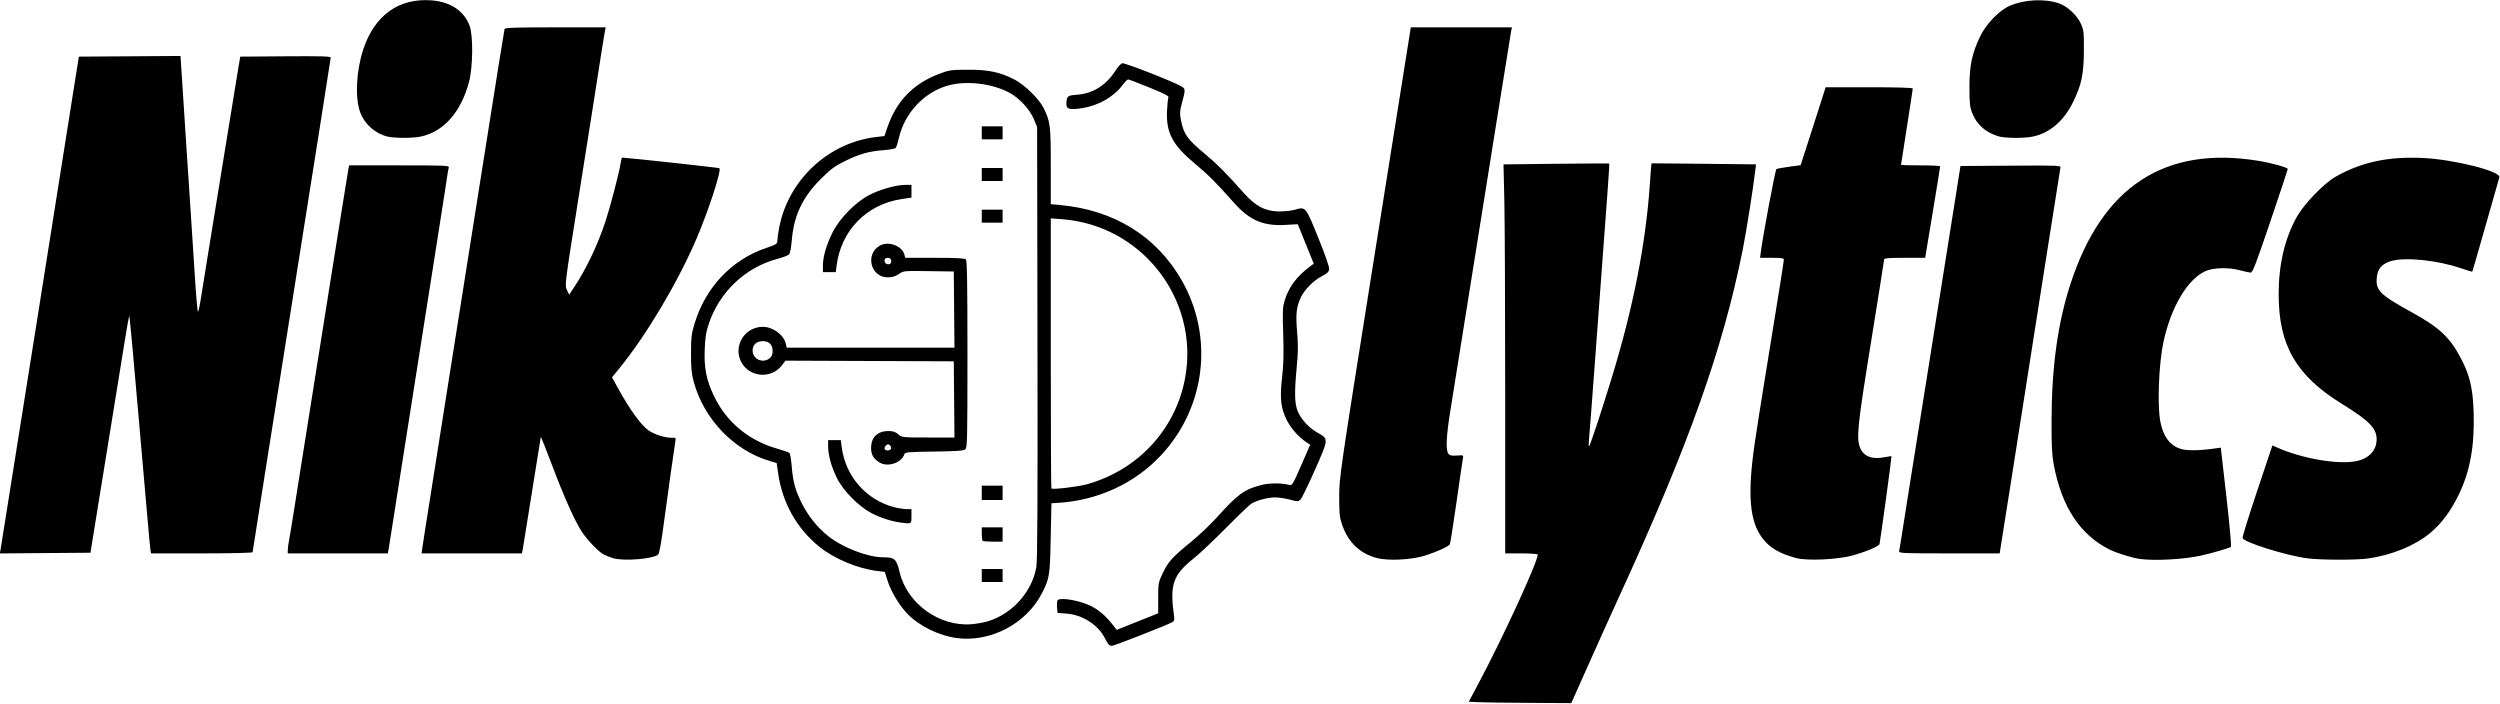
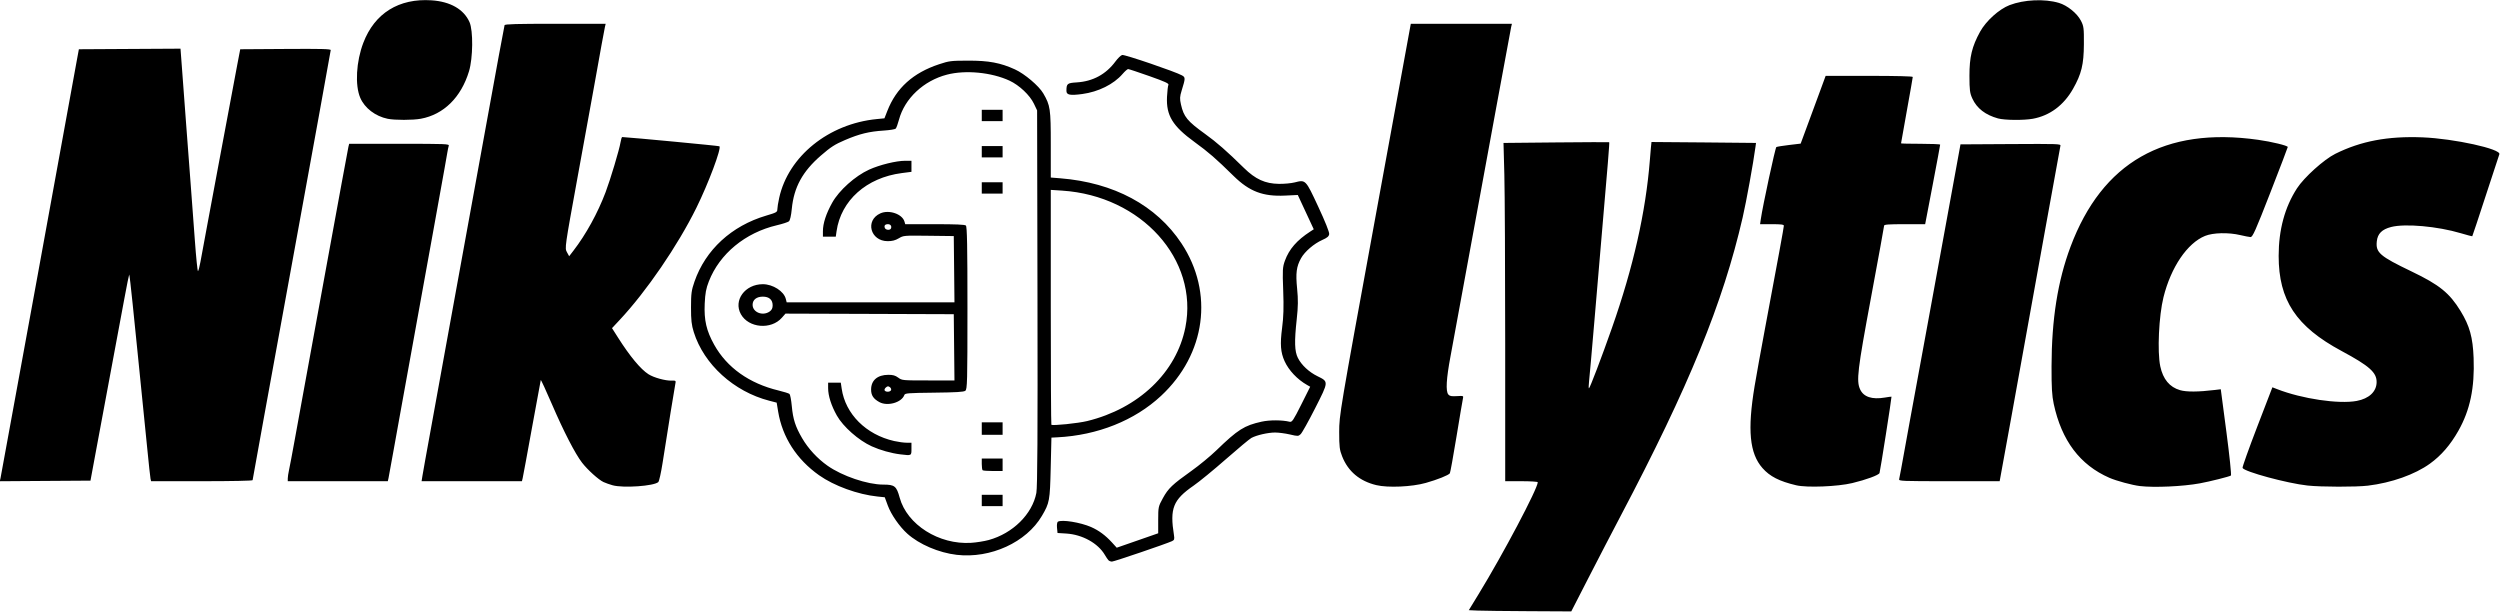
- <svg xmlns="http://www.w3.org/2000/svg" viewBox="0 0 1920 540">
-   <path fill="#000000" fill-rule="nonzero" d="M 1134.77 539.26 L 1128.03 538.91 L 1135.59 524.70 C 1154.30 489.56 1181.00 431.47 1181.00 425.91 C 1181.00 425.41 1175.38 425.00 1168.50 425.00 L 1156.00 425.00 L 1155.99 303.75 C 1155.99 237.06 1155.69 169.84 1155.34 154.37 L 1154.69 126.25 L 1195.09 125.79 C 1217.32 125.54 1235.67 125.46 1235.87 125.62 C 1236.19 125.87 1234.89 144.38 1229.46 216.50 C 1228.67 226.95 1226.46 256.88 1224.53 283.00 C 1222.61 309.12 1220.75 333.31 1220.40 336.75 C 1220.05 340.19 1220.01 343.00 1220.30 343.00 C 1220.98 343.00 1230.06 315.56 1238.02 289.50 C 1254.37 235.94 1263.93 187.27 1267.08 141.50 C 1267.69 132.70 1268.26 125.46 1268.34 125.42 C 1268.43 125.37 1286.53 125.54 1308.56 125.79 L 1348.62 126.24 L 1348.25 129.37 C 1346.50 144.30 1341.23 177.76 1338.37 192.00 C 1323.19 267.78 1297.05 341.33 1244.73 455.50 C 1238.43 469.25 1227.31 493.89 1220.01 510.25 L 1206.74 540.00 L 1174.12 539.80 C 1156.18 539.70 1138.47 539.45 1134.77 539.26 Z M 851.25 494.75 C 850.70 494.06 849.47 491.97 848.52 490.09 C 843.27 479.76 831.25 472.11 818.89 471.22 L 812.18 470.74 L 811.79 466.12 C 811.57 463.55 811.86 461.17 812.45 460.77 C 815.43 458.69 829.80 461.35 837.98 465.49 C 843.91 468.49 849.06 472.87 854.00 479.12 L 857.65 483.74 L 873.58 477.37 L 889.50 470.99 L 889.50 459.25 C 889.50 447.82 889.60 447.30 893.11 439.94 C 897.24 431.29 900.30 427.94 915.16 415.77 C 921.03 410.97 929.57 402.87 934.16 397.77 C 950.71 379.36 955.59 375.81 969.00 372.40 C 975.17 370.84 984.77 370.89 990.50 372.51 C 992.26 373.01 993.32 371.20 999.36 357.32 L 1006.23 341.56 L 1003.87 340.03 C 996.36 335.15 989.78 327.15 986.57 319.00 C 983.49 311.19 983.02 304.01 984.65 289.72 C 985.77 279.86 985.98 271.42 985.50 256.50 C 984.90 238.29 985.02 235.94 986.82 230.25 C 990.03 220.07 995.99 212.18 1006.28 204.50 L 1008.96 202.50 L 1002.83 187.35 L 996.70 172.21 L 986.99 172.74 C 969.96 173.68 959.58 169.14 947.45 155.46 C 933.64 139.88 928.31 134.56 917.41 125.44 C 900.53 111.33 895.56 101.94 896.26 85.50 C 896.47 80.55 896.96 75.81 897.34 74.97 C 897.90 73.76 894.92 72.18 882.73 67.22 C 874.31 63.80 866.96 61.00 866.40 61.00 C 865.83 61.00 863.90 62.96 862.11 65.35 C 855.32 74.41 843.59 81.12 831.17 83.04 C 821.76 84.50 819.00 83.86 819.01 80.23 C 819.05 73.84 819.63 73.30 826.98 72.77 C 839.30 71.89 849.38 65.62 856.64 54.32 C 858.47 51.47 860.80 48.88 861.82 48.56 C 863.64 47.98 902.86 63.37 907.79 66.60 C 910.47 68.35 910.46 69.05 907.53 79.91 C 906.05 85.39 905.98 87.20 907.00 92.38 C 909.11 103.15 911.87 107.00 925.50 118.28 C 934.43 125.66 942.26 133.54 955.26 148.24 C 964.19 158.33 971.66 162.25 982.27 162.39 C 986.25 162.45 991.62 161.88 994.21 161.13 C 1002.81 158.63 1002.64 158.43 1012.39 182.50 C 1017.74 195.68 1021.01 205.08 1020.81 206.72 C 1020.57 208.79 1019.38 209.97 1015.50 211.94 C 1009.15 215.17 1002.05 222.19 999.21 228.05 C 995.64 235.45 994.99 241.19 996.19 254.97 C 997.03 264.72 996.97 270.62 995.88 281.97 C 994.00 301.78 994.23 310.35 996.80 316.17 C 999.57 322.45 1005.30 328.59 1011.81 332.26 C 1020.50 337.17 1020.52 336.78 1009.99 360.63 C 1004.92 372.11 999.93 382.38 998.90 383.46 C 997.07 385.37 996.85 385.38 990.60 383.71 C 987.06 382.77 981.96 382.00 979.27 382.00 C 973.84 382.00 965.06 384.31 961.08 386.78 C 959.66 387.66 950.85 396.10 941.50 405.54 C 932.15 414.98 921.01 425.48 916.74 428.87 C 900.90 441.47 898.31 448.97 901.61 472.66 C 902.11 476.21 901.88 476.99 900.09 477.95 C 895.63 480.34 855.61 496.00 853.97 496.00 C 853.02 496.00 851.80 495.44 851.25 494.75 Z M 734.78 490.03 C 721.03 488.20 705.91 480.76 696.81 471.33 C 690.83 465.14 684.38 454.45 681.85 446.55 L 679.50 439.19 L 674.00 438.54 C 658.75 436.73 640.59 429.13 629.03 419.72 C 611.79 405.69 600.88 386.17 597.62 363.56 L 596.48 355.61 L 590.82 353.93 C 563.61 345.86 540.60 321.83 532.83 293.38 C 531.10 287.04 530.68 282.76 530.69 271.50 C 530.71 259.25 531.04 256.40 533.36 248.70 C 541.84 220.62 561.83 199.47 588.44 190.43 C 596.33 187.75 597.00 187.32 597.00 184.85 C 597.00 183.38 597.64 178.84 598.42 174.77 C 605.44 138.06 636.37 109.33 673.35 105.17 L 679.25 104.50 L 681.46 98.00 C 688.34 77.71 701.28 64.31 721.30 56.71 C 729.02 53.79 730.32 53.60 743.50 53.56 C 759.30 53.50 768.34 55.44 779.46 61.28 C 786.95 65.21 797.88 75.86 801.25 82.51 C 806.63 93.13 807.00 96.06 807.00 127.58 L 807.00 156.80 L 814.25 157.46 C 855.45 161.25 888.10 181.41 907.40 215.00 C 932.41 258.51 926.06 312.82 891.67 349.65 C 871.36 371.40 842.94 384.45 812.00 386.24 L 807.50 386.50 L 806.94 413.50 C 806.34 442.26 806.04 444.16 800.22 455.57 C 788.28 478.97 760.74 493.48 734.78 490.03 Z M 759.29 476.96 C 777.81 471.13 792.80 454.11 795.93 435.35 C 796.75 430.37 796.99 383.35 796.78 263.00 L 796.50 97.50 L 794.05 91.59 C 790.92 84.04 782.81 75.25 775.28 71.23 C 761.48 63.88 741.56 61.66 727.31 65.91 C 709.33 71.26 694.76 87.00 690.41 105.74 C 689.55 109.45 688.43 112.98 687.92 113.59 C 687.42 114.20 683.29 114.98 678.75 115.31 C 667.46 116.15 660.17 118.19 649.04 123.65 C 641.09 127.55 638.11 129.76 630.43 137.40 C 616.37 151.41 609.72 165.38 608.12 184.32 C 607.60 190.45 606.76 194.65 605.89 195.48 C 605.13 196.21 600.99 197.76 596.69 198.92 C 572.34 205.50 552.67 224.15 544.40 248.50 C 542.25 254.82 541.58 258.96 541.22 268.16 C 540.64 282.83 542.50 292.08 548.51 304.50 C 558.27 324.64 575.46 338.69 597.92 344.89 C 602.00 346.02 605.79 347.39 606.33 347.93 C 606.87 348.47 607.67 353.32 608.10 358.71 C 609.04 370.28 610.87 376.81 616.03 386.99 C 620.73 396.27 627.69 404.94 635.52 411.30 C 646.81 420.45 666.17 428.00 678.38 428.00 C 687.09 428.00 688.52 429.31 690.94 439.50 C 696.60 463.38 721.08 481.21 745.79 479.43 C 749.80 479.14 755.88 478.03 759.29 476.96 Z M 754.00 442.00 L 754.00 437.00 L 762.00 437.00 L 770.00 437.00 L 770.00 442.00 L 770.00 447.00 L 762.00 447.00 L 754.00 447.00 L 754.00 442.00 Z M 470.50 428.60 C 468.30 427.91 465.15 426.62 463.50 425.75 C 459.71 423.74 451.27 414.98 447.02 408.65 C 441.73 400.76 432.88 381.02 423.94 357.15 C 419.33 344.86 415.45 335.19 415.32 335.65 C 415.18 336.12 412.13 355.18 408.53 378.00 C 404.94 400.82 401.74 420.74 401.42 422.25 L 400.84 425.00 L 362.31 425.00 L 323.77 425.00 L 324.43 420.25 C 324.80 417.64 325.75 411.45 326.54 406.50 C 327.34 401.55 334.51 356.10 342.49 305.50 C 350.46 254.90 357.45 210.80 358.00 207.50 C 358.56 204.20 365.33 161.45 373.04 112.50 C 380.76 63.55 387.27 22.94 387.50 22.25 C 387.84 21.28 396.56 21.00 426.55 21.00 L 465.16 21.00 L 464.59 23.75 C 464.28 25.26 463.08 32.58 461.93 40.00 C 460.78 47.42 459.20 57.55 458.43 62.50 C 457.65 67.45 456.17 76.90 455.13 83.50 C 454.10 90.10 448.84 123.30 443.46 157.28 C 433.77 218.37 433.68 219.10 435.39 222.68 L 437.11 226.31 L 440.40 221.40 C 450.04 207.02 459.04 188.19 465.10 169.73 C 468.82 158.40 475.64 132.20 476.56 125.75 C 476.92 123.14 477.51 121.02 477.86 121.04 C 485.21 121.47 552.11 128.77 552.52 129.19 C 554.21 130.88 544.10 161.92 534.84 183.50 C 520.47 216.98 496.43 257.38 475.85 282.65 L 470.03 289.81 L 474.64 298.15 C 483.76 314.68 491.99 326.07 498.00 330.50 C 502.07 333.51 511.03 336.35 515.86 336.17 C 519.11 336.06 519.19 336.15 518.62 339.28 C 518.04 342.43 513.01 378.27 508.84 409.00 C 507.69 417.52 506.21 425.07 505.57 425.76 C 502.31 429.29 478.71 431.20 470.50 428.60 Z M 1057.00 428.46 C 1044.21 424.93 1035.38 416.39 1030.80 403.15 C 1028.80 397.36 1028.50 394.55 1028.50 381.50 C 1028.50 366.72 1028.90 363.99 1056.00 193.75 L 1083.50 21.00 L 1122.33 21.00 L 1161.16 21.00 L 1160.58 23.75 C 1160.27 25.26 1155.28 56.20 1149.51 92.50 C 1133.17 195.15 1117.26 294.69 1113.98 314.74 C 1110.75 334.50 1110.21 345.53 1112.32 348.42 C 1113.36 349.85 1114.71 350.14 1118.84 349.86 C 1123.94 349.51 1124.04 349.55 1123.53 352.00 C 1123.25 353.38 1121.02 368.56 1118.57 385.76 C 1116.12 402.95 1113.83 417.47 1113.48 418.02 C 1112.44 419.72 1103.97 423.61 1095.00 426.52 C 1084.32 429.99 1065.92 430.93 1057.00 428.46 Z M 1379.50 428.60 C 1366.54 425.09 1359.22 420.79 1353.55 413.37 C 1343.65 400.39 1341.94 379.82 1347.54 341.00 C 1348.85 331.93 1352.42 309.20 1355.47 290.50 C 1365.48 229.12 1370.00 200.78 1370.00 199.38 C 1370.00 198.31 1367.96 198.00 1360.87 198.00 L 1351.74 198.00 L 1352.27 193.75 C 1353.76 181.87 1363.40 130.42 1364.24 129.88 C 1364.77 129.54 1369.19 128.71 1374.06 128.05 L 1382.91 126.84 L 1389.39 106.67 C 1392.96 95.58 1397.28 82.11 1398.99 76.75 L 1402.09 67.00 L 1435.55 67.00 C 1456.10 67.00 1469.00 67.37 1469.00 67.95 C 1469.00 68.48 1466.97 81.80 1464.50 97.55 C 1462.03 113.31 1460.00 126.38 1460.00 126.60 C 1460.00 126.82 1466.75 127.00 1475.00 127.00 C 1483.25 127.00 1490.02 127.34 1490.04 127.75 C 1490.06 128.16 1487.48 144.14 1484.30 163.25 L 1478.53 198.00 L 1462.76 198.00 C 1450.49 198.00 1447.00 198.29 1447.00 199.30 C 1447.00 200.02 1442.50 228.41 1437.00 262.40 C 1426.53 327.12 1425.57 336.39 1428.58 343.92 C 1431.25 350.57 1437.70 353.04 1447.50 351.13 C 1450.25 350.60 1452.58 350.24 1452.67 350.34 C 1452.94 350.61 1443.98 416.33 1443.47 417.80 C 1442.84 419.63 1433.25 423.69 1422.57 426.65 C 1411.32 429.77 1387.74 430.84 1379.50 428.60 Z M 1643.50 429.29 C 1637.56 428.49 1625.39 424.71 1619.99 421.99 C 1597.39 410.61 1583.34 389.15 1577.26 356.72 C 1575.91 349.54 1575.54 342.20 1575.58 323.50 C 1575.66 281.97 1580.34 248.08 1590.14 218.00 C 1614.46 143.30 1662.41 111.84 1734.21 123.47 C 1744.68 125.16 1757.00 128.61 1757.00 129.84 C 1757.00 130.26 1750.99 148.35 1743.64 170.05 C 1732.20 203.83 1730.01 209.48 1728.39 209.38 C 1727.35 209.31 1723.82 208.52 1720.54 207.63 C 1711.50 205.16 1699.66 205.48 1693.50 208.35 C 1679.83 214.74 1667.32 235.95 1661.56 262.50 C 1657.99 278.94 1656.71 310.66 1659.09 323.53 C 1661.20 334.92 1666.26 341.93 1674.31 344.60 C 1679.27 346.25 1688.28 346.19 1701.03 344.42 L 1705.56 343.79 L 1709.88 381.49 C 1712.26 402.23 1713.82 419.55 1713.35 419.99 C 1712.40 420.87 1697.20 425.27 1689.50 426.89 C 1676.49 429.64 1654.53 430.79 1643.50 429.29 Z M 1772.16 428.82 C 1756.49 426.86 1723.57 416.59 1722.28 413.27 C 1722.01 412.59 1727.06 396.29 1733.50 377.05 L 1745.20 342.06 L 1748.85 343.69 C 1767.89 352.24 1796.17 357.06 1809.95 354.10 C 1819.42 352.07 1825.12 345.93 1825.25 337.62 C 1825.38 329.00 1819.78 323.25 1798.34 310.00 C 1763.39 288.40 1750.00 265.13 1750.01 226.00 C 1750.01 202.94 1754.73 182.96 1764.08 166.34 C 1769.55 156.64 1784.79 140.85 1793.50 135.86 C 1813.23 124.57 1833.84 120.10 1860.50 121.31 C 1884.75 122.42 1921.12 131.63 1919.50 136.25 C 1919.26 136.94 1914.54 153.44 1909.03 172.92 C 1903.51 192.40 1898.87 208.46 1898.71 208.62 C 1898.55 208.78 1894.62 207.60 1889.96 206.00 C 1872.08 199.86 1847.13 197.29 1836.39 200.48 C 1829.33 202.57 1826.01 206.38 1825.38 213.12 C 1824.45 223.09 1827.59 226.22 1852.11 239.76 C 1873.48 251.56 1881.23 258.76 1889.74 274.74 C 1896.70 287.82 1899.14 297.92 1899.74 316.20 C 1900.61 342.52 1897.02 362.22 1888.02 380.50 C 1881.88 392.96 1874.84 402.32 1866.21 409.48 C 1854.63 419.10 1836.73 426.40 1818.57 428.93 C 1809.47 430.19 1782.61 430.13 1772.16 428.82 Z M 0.40 422.26 C 0.71 420.74 13.58 339.85 29.01 242.50 C 44.43 145.15 57.84 60.55 58.81 54.50 L 60.57 43.50 L 99.60 43.24 L 138.63 42.98 L 139.85 61.74 C 140.52 72.06 141.96 94.22 143.04 111.00 C 144.13 127.78 145.67 151.18 146.46 163.00 C 147.26 174.82 148.69 196.96 149.65 212.19 C 150.60 227.42 151.68 239.70 152.05 239.47 C 152.42 239.24 153.27 235.56 153.94 231.28 C 154.61 227.00 157.13 211.35 159.54 196.50 C 161.95 181.65 165.75 158.25 167.99 144.50 C 178.13 82.02 180.30 68.67 182.33 56.50 L 184.50 43.50 L 219.25 43.24 C 246.71 43.03 254.00 43.24 254.00 44.24 C 253.99 44.93 240.49 130.47 224.00 234.33 C 207.50 338.19 194.00 423.57 194.00 424.08 C 194.00 424.62 178.09 425.00 155.02 425.00 L 116.04 425.00 L 115.60 422.75 C 115.35 421.51 114.20 409.25 113.03 395.50 C 110.87 370.02 108.05 337.82 105.55 310.00 C 104.78 301.48 103.12 282.71 101.86 268.30 C 100.60 253.89 99.41 242.26 99.22 242.44 C 99.04 242.63 97.37 252.17 95.52 263.64 C 93.68 275.11 90.55 294.40 88.58 306.50 C 84.40 332.10 79.57 361.94 73.67 398.50 L 69.48 424.50 L 34.66 424.76 L -0.16 425.03 L 0.40 422.26 Z M 221.00 422.55 C 221.00 421.20 221.42 417.94 221.94 415.30 C 222.46 412.66 224.51 400.15 226.50 387.50 C 228.49 374.85 230.99 359.10 232.04 352.50 C 233.10 345.90 241.40 293.70 250.48 236.50 C 259.56 179.30 267.25 131.26 267.58 129.75 L 268.16 127.00 L 306.65 127.00 C 342.82 127.00 345.11 127.11 344.64 128.75 C 344.37 129.71 343.86 132.53 343.51 135.00 C 343.16 137.47 342.23 143.55 341.45 148.50 C 340.67 153.45 336.65 179.10 332.52 205.50 C 328.38 231.90 324.55 256.20 324.00 259.50 C 323.45 262.80 319.63 287.10 315.50 313.50 C 311.38 339.90 307.55 364.20 307.00 367.50 C 306.45 370.80 304.41 383.85 302.46 396.50 C 300.52 409.15 298.68 420.74 298.38 422.25 L 297.84 425.00 L 259.42 425.00 L 221.00 425.00 L 221.00 422.55 Z M 1458.54 423.25 C 1459.01 420.88 1460.59 411.10 1463.02 395.50 C 1464.13 388.35 1465.71 378.34 1466.52 373.25 C 1469.78 352.87 1471.10 344.61 1474.39 324.00 C 1476.27 312.18 1479.47 292.15 1481.49 279.50 C 1483.52 266.85 1489.78 227.48 1495.41 192.00 L 1505.65 127.50 L 1544.24 127.24 C 1580.64 126.99 1582.80 127.08 1582.41 128.74 C 1582.19 129.71 1577.04 162.22 1570.98 201.00 C 1560.37 268.84 1547.52 350.73 1544.53 369.50 C 1543.75 374.45 1541.45 388.96 1539.42 401.75 L 1535.74 425.00 L 1496.96 425.00 C 1460.57 425.00 1458.21 424.89 1458.54 423.25 Z M 754.67 415.33 C 754.30 414.97 754.00 412.49 754.00 409.83 L 754.00 405.00 L 762.00 405.00 L 770.00 405.00 L 770.00 410.50 L 770.00 416.00 L 762.67 416.00 C 758.63 416.00 755.03 415.70 754.67 415.33 Z M 691.50 401.29 C 684.49 400.32 676.04 397.59 669.50 394.19 C 659.44 388.96 647.51 376.85 642.69 367.00 C 638.41 358.23 636.00 349.51 636.00 342.79 L 636.00 338.00 L 640.87 338.00 L 645.74 338.00 L 646.41 343.25 C 649.25 365.66 665.12 383.89 686.70 389.51 C 689.85 390.33 694.13 391.00 696.21 391.00 L 700.00 391.00 L 700.00 396.50 C 700.00 402.56 700.14 402.48 691.50 401.29 Z M 754.00 378.50 L 754.00 373.00 L 762.00 373.00 L 770.00 373.00 L 770.00 378.50 L 770.00 384.00 L 762.00 384.00 L 754.00 384.00 L 754.00 378.50 Z M 834.91 371.89 C 874.50 360.80 903.56 328.91 910.38 289.07 C 920.65 229.18 876.56 172.95 815.75 168.36 L 807.00 167.70 L 807.00 271.19 C 807.00 328.10 807.20 374.87 807.45 375.12 C 808.48 376.15 827.86 373.86 834.91 371.89 Z M 675.37 355.14 C 670.77 352.25 669.00 349.16 669.01 344.03 C 669.02 335.89 673.87 331.10 682.17 331.04 C 685.73 331.01 687.55 331.60 689.82 333.50 C 692.77 335.99 692.91 336.00 712.91 336.00 L 733.03 336.00 L 732.77 306.75 L 732.50 277.50 L 667.87 277.24 L 603.25 276.99 L 600.48 280.61 C 592.21 291.46 574.93 289.75 569.00 277.50 C 563.07 265.26 572.14 251.00 585.86 251.00 C 593.56 251.00 602.01 257.22 603.49 263.98 L 604.16 267.00 L 668.59 267.00 L 733.03 267.00 L 732.77 237.75 L 732.50 208.50 L 713.23 208.23 C 694.07 207.96 693.94 207.97 690.25 210.48 C 687.56 212.31 685.22 213.00 681.75 213.00 C 668.39 213.00 664.18 194.61 676.12 188.44 C 682.77 185.00 692.96 189.00 694.65 195.72 L 695.22 198.00 L 717.91 198.00 C 734.22 198.00 740.94 198.34 741.80 199.20 C 742.71 200.11 743.00 217.66 743.00 272.08 C 743.00 337.49 742.86 343.88 741.35 345.13 C 740.08 346.18 734.48 346.57 717.40 346.80 C 697.09 347.08 695.05 347.26 694.54 348.88 C 692.42 355.54 681.62 359.07 675.37 355.14 Z M 684.33 344.57 C 684.63 343.79 684.21 342.59 683.39 341.91 C 682.19 340.91 681.59 340.98 680.33 342.24 C 679.47 343.10 679.07 344.30 679.44 344.90 C 680.41 346.48 683.69 346.26 684.33 344.57 Z M 591.09 275.13 C 592.72 273.80 593.40 272.21 593.40 269.68 C 593.40 264.74 590.70 262.00 585.85 262.00 C 581.03 262.00 578.00 264.77 578.00 269.19 C 578.00 275.87 585.80 279.41 591.09 275.13 Z M 632.00 204.21 C 632.00 197.28 634.43 188.71 639.15 179.00 C 644.45 168.10 656.78 155.41 667.50 149.81 C 675.62 145.57 688.28 142.00 695.19 142.00 L 700.00 142.00 L 700.00 146.88 L 700.00 151.76 L 692.59 152.86 C 665.49 156.89 645.85 177.03 642.47 204.25 L 641.88 209.00 L 636.94 209.00 L 632.00 209.00 L 632.00 204.21 Z M 684.27 201.75 C 684.98 199.72 683.92 198.00 681.95 198.00 C 679.70 198.00 678.80 199.31 679.60 201.41 C 680.33 203.30 683.65 203.54 684.27 201.75 Z M 754.00 166.00 L 754.00 161.00 L 762.00 161.00 L 770.00 161.00 L 770.00 166.00 L 770.00 171.00 L 762.00 171.00 L 754.00 171.00 L 754.00 166.00 Z M 754.00 134.00 L 754.00 129.00 L 762.00 129.00 L 770.00 129.00 L 770.00 134.00 L 770.00 139.00 L 762.00 139.00 L 754.00 139.00 L 754.00 134.00 Z M 754.00 102.00 L 754.00 97.00 L 762.00 97.00 L 770.00 97.00 L 770.00 102.00 L 770.00 107.00 L 762.00 107.00 L 754.00 107.00 L 754.00 102.00 Z M 297.73 104.91 C 288.28 102.68 280.06 95.46 276.68 86.38 C 272.52 75.24 273.54 54.32 279.05 37.76 C 287.72 11.68 306.34 -1.64 331.42 0.28 C 345.88 1.39 356.22 8.21 360.58 19.53 C 363.49 27.07 363.27 51.25 360.19 62.96 C 354.13 85.99 340.75 101.15 323.20 104.87 C 317.06 106.18 303.20 106.20 297.73 104.91 Z M 1534.50 104.60 C 1524.79 101.53 1518.23 95.70 1514.79 87.10 C 1512.84 82.21 1512.55 79.65 1512.53 67.00 C 1512.51 50.36 1514.46 41.06 1520.72 28.00 C 1525.27 18.48 1535.30 8.09 1543.35 4.52 C 1554.43 -0.38 1570.25 -1.20 1581.24 2.56 C 1587.70 4.77 1595.17 11.70 1598.11 18.22 C 1600.31 23.09 1600.49 24.72 1600.42 39.00 C 1600.34 57.00 1598.58 65.28 1592.07 78.50 C 1584.92 93.01 1574.20 102.17 1561.20 104.89 C 1554.22 106.35 1539.53 106.19 1534.50 104.60 Z" />
+ <svg xmlns="http://www.w3.org/2000/svg" viewBox="0 0 2208 540">
+   <path fill="#000000" fill-rule="nonzero" d="M 1304.98 539.26 L 1297.24 538.91 L 1305.93 524.70 C 1327.44 489.56 1358.15 431.47 1358.15 425.91 C 1358.15 425.41 1351.69 425.00 1343.77 425.00 L 1329.40 425.00 L 1329.39 303.75 C 1329.39 237.06 1329.05 169.84 1328.64 154.37 L 1327.89 126.25 L 1374.36 125.79 C 1399.91 125.54 1421.02 125.46 1421.25 125.62 C 1421.62 125.87 1420.12 144.38 1413.88 216.50 C 1412.98 226.95 1410.43 256.88 1408.21 283.00 C 1406.00 309.12 1403.86 333.31 1403.46 336.75 C 1403.06 340.19 1403.01 343.00 1403.35 343.00 C 1404.12 343.00 1414.57 315.56 1423.72 289.50 C 1442.53 235.94 1453.52 187.27 1457.15 141.50 C 1457.85 132.70 1458.50 125.46 1458.60 125.42 C 1458.69 125.37 1479.51 125.54 1504.84 125.79 L 1550.91 126.24 L 1550.49 129.37 C 1548.48 144.30 1542.41 177.76 1539.13 192.00 C 1521.67 267.78 1491.61 341.33 1431.44 455.50 C 1424.20 469.25 1411.40 493.89 1403.01 510.25 L 1387.75 540.00 L 1350.24 539.80 C 1329.61 539.70 1309.24 539.45 1304.98 539.26 Z M 978.93 494.75 C 978.30 494.06 976.89 491.97 975.80 490.09 C 969.76 479.76 955.94 472.11 941.72 471.22 L 934.01 470.74 L 933.55 466.12 C 933.30 463.55 933.64 461.17 934.31 460.77 C 937.75 458.69 954.27 461.35 963.68 465.49 C 970.50 468.49 976.41 472.87 982.10 479.12 L 986.30 483.74 L 1004.61 477.37 L 1022.92 470.99 L 1022.92 459.25 C 1022.92 447.82 1023.04 447.30 1027.08 439.94 C 1031.83 431.29 1035.34 427.94 1052.44 415.77 C 1059.18 410.97 1069.01 402.87 1074.28 397.77 C 1093.31 379.36 1098.93 375.81 1114.35 372.40 C 1121.45 370.84 1132.48 370.89 1139.07 372.51 C 1141.10 373.01 1142.32 371.20 1149.27 357.32 L 1157.16 341.56 L 1154.45 340.03 C 1145.82 335.15 1138.25 327.15 1134.55 319.00 C 1131.01 311.19 1130.47 304.01 1132.34 289.72 C 1133.63 279.86 1133.88 271.42 1133.32 256.50 C 1132.64 238.29 1132.78 235.94 1134.84 230.25 C 1138.54 220.07 1145.39 212.18 1157.23 204.50 L 1160.31 202.50 L 1153.26 187.35 L 1146.21 172.21 L 1135.03 172.74 C 1115.45 173.68 1103.51 169.14 1089.56 155.46 C 1073.69 139.88 1067.56 134.56 1055.02 125.44 C 1035.61 111.33 1029.90 101.94 1030.70 85.50 C 1030.94 80.55 1031.50 75.81 1031.94 74.97 C 1032.58 73.76 1029.16 72.18 1015.14 67.22 C 1005.46 63.80 997.01 61.00 996.36 61.00 C 995.71 61.00 993.49 62.96 991.43 65.35 C 983.62 74.41 970.12 81.12 955.85 83.04 C 945.02 84.50 941.84 83.86 941.87 80.23 C 941.90 73.84 942.58 73.30 951.03 72.77 C 965.20 71.89 976.79 65.62 985.14 54.32 C 987.24 51.47 989.92 48.88 991.09 48.56 C 993.19 47.98 1038.29 63.37 1043.96 66.60 C 1047.04 68.35 1047.02 69.05 1043.66 79.91 C 1041.96 85.39 1041.87 87.20 1043.05 92.38 C 1045.48 103.15 1048.65 107.00 1064.32 118.28 C 1074.59 125.66 1083.59 133.54 1098.55 148.24 C 1108.82 158.33 1117.41 162.25 1129.61 162.39 C 1134.18 162.45 1140.36 161.88 1143.34 161.13 C 1153.23 158.63 1153.03 158.43 1164.25 182.50 C 1170.40 195.68 1174.16 205.08 1173.94 206.72 C 1173.66 208.79 1172.28 209.97 1167.82 211.94 C 1160.52 215.17 1152.35 222.19 1149.10 228.05 C 1144.98 235.45 1144.24 241.19 1145.62 254.97 C 1146.59 264.72 1146.51 270.62 1145.27 281.97 C 1143.10 301.78 1143.36 310.35 1146.32 316.17 C 1149.51 322.45 1156.09 328.59 1163.58 332.26 C 1173.57 337.17 1173.60 336.78 1161.49 360.63 C 1155.66 372.11 1149.92 382.38 1148.73 383.46 C 1146.63 385.37 1146.37 385.38 1139.19 383.71 C 1135.12 382.77 1129.26 382.00 1126.16 382.00 C 1119.92 382.00 1109.82 384.31 1105.24 386.78 C 1103.61 387.66 1093.48 396.10 1082.72 405.54 C 1071.97 414.98 1059.16 425.48 1054.25 428.87 C 1036.04 441.47 1033.06 448.97 1036.85 472.66 C 1037.42 476.21 1037.16 476.99 1035.10 477.95 C 1029.97 480.34 983.95 496.00 982.07 496.00 C 980.98 496.00 979.57 495.44 978.93 494.75 Z M 845.00 490.03 C 829.19 488.20 811.80 480.76 801.33 471.33 C 794.45 465.14 787.04 454.45 784.13 446.55 L 781.42 439.19 L 775.10 438.54 C 757.56 436.73 736.68 429.13 723.38 419.72 C 703.56 405.69 691.01 386.17 687.27 363.56 L 685.95 355.61 L 679.44 353.93 C 648.15 345.86 621.69 321.83 612.76 293.38 C 610.77 287.04 610.28 282.76 610.30 271.50 C 610.31 259.25 610.70 256.40 613.37 248.70 C 623.11 220.62 646.11 199.47 676.70 190.43 C 685.78 187.75 686.55 187.32 686.55 184.85 C 686.55 183.38 687.28 178.84 688.18 174.77 C 696.26 138.06 731.82 109.33 774.35 105.17 L 781.14 104.50 L 783.68 98.00 C 791.59 77.71 806.47 64.31 829.50 56.71 C 838.37 53.79 839.87 53.60 855.02 53.56 C 873.20 53.50 883.59 55.44 896.38 61.28 C 904.99 65.21 917.57 75.86 921.44 82.51 C 927.62 93.13 928.05 96.06 928.05 127.58 L 928.05 156.80 L 936.39 157.46 C 983.77 161.25 1021.31 181.41 1043.51 215.00 C 1072.27 258.51 1064.97 312.82 1025.42 349.65 C 1002.06 371.40 969.38 384.45 933.80 386.24 L 928.62 386.50 L 927.98 413.50 C 927.29 442.26 926.95 444.16 920.25 455.57 C 906.52 478.97 874.85 493.48 845.00 490.03 Z M 873.19 476.96 C 894.49 471.13 911.72 454.11 915.31 435.35 C 916.27 430.37 916.54 383.35 916.30 263.00 L 915.97 97.50 L 913.16 91.59 C 909.56 84.04 900.24 75.25 891.58 71.23 C 875.70 63.88 852.79 61.66 836.41 65.91 C 815.73 71.26 798.97 87.00 793.97 105.74 C 792.98 109.45 791.69 112.98 791.11 113.59 C 790.53 114.20 785.78 114.98 780.56 115.31 C 767.58 116.15 759.19 118.19 746.39 123.65 C 737.26 127.55 733.83 129.76 725.00 137.40 C 708.82 151.41 701.18 165.38 699.33 184.32 C 698.74 190.45 697.77 194.65 696.78 195.48 C 695.90 196.21 691.13 197.76 686.19 198.92 C 658.19 205.50 635.57 224.15 626.06 248.50 C 623.59 254.82 622.82 258.96 622.40 268.16 C 621.74 282.83 623.87 292.08 630.79 304.50 C 642.01 324.64 661.78 338.69 687.61 344.89 C 692.30 346.02 696.65 347.39 697.28 347.93 C 697.90 348.47 698.82 353.32 699.32 358.71 C 700.39 370.28 702.49 376.81 708.43 386.99 C 713.85 396.27 721.84 404.94 730.85 411.30 C 743.83 420.45 766.10 428.00 780.14 428.00 C 790.16 428.00 791.80 429.31 794.58 439.50 C 801.09 463.38 829.25 481.21 857.66 479.43 C 862.27 479.14 869.26 478.03 873.19 476.96 Z M 867.10 442.00 L 867.10 437.00 L 876.30 437.00 L 885.50 437.00 L 885.50 442.00 L 885.50 447.00 L 876.30 447.00 L 867.10 447.00 L 867.10 442.00 Z M 541.07 428.60 C 538.54 427.91 534.92 426.62 533.02 425.75 C 528.67 423.74 518.97 414.98 514.08 408.65 C 507.99 400.76 497.81 381.02 487.53 357.15 C 482.23 344.86 477.77 335.19 477.61 335.65 C 477.46 336.12 473.95 355.18 469.81 378.00 C 465.68 400.82 462.00 420.74 461.63 422.25 L 460.97 425.00 L 416.65 425.00 L 372.34 425.00 L 373.10 420.25 C 373.52 417.64 374.61 411.45 375.52 406.50 C 376.44 401.55 384.69 356.10 393.86 305.50 C 403.03 254.90 411.06 210.80 411.70 207.50 C 412.34 204.20 420.13 161.45 429.00 112.50 C 437.87 63.55 445.36 22.94 445.63 22.25 C 446.02 21.28 456.04 21.00 490.53 21.00 L 534.93 21.00 L 534.28 23.75 C 533.92 25.26 532.55 32.58 531.22 40.00 C 529.90 47.42 528.08 57.55 527.19 62.50 C 526.30 67.45 524.59 76.90 523.40 83.50 C 522.21 90.10 516.17 123.30 509.97 157.28 C 498.84 218.37 498.73 219.10 500.69 222.68 L 502.68 226.31 L 506.46 221.40 C 517.55 207.02 527.90 188.19 534.87 169.73 C 539.14 158.40 546.99 132.20 548.04 125.75 C 548.46 123.14 549.14 121.02 549.54 121.04 C 557.99 121.47 634.92 128.77 635.40 129.19 C 637.34 130.88 625.72 161.92 615.07 183.50 C 598.54 216.98 570.90 257.38 547.23 282.65 L 540.53 289.81 L 545.83 298.15 C 556.33 314.68 565.78 326.07 572.70 330.50 C 577.38 333.51 587.68 336.35 593.23 336.17 C 596.98 336.06 597.07 336.15 596.41 339.28 C 595.75 342.43 589.97 378.27 585.17 409.00 C 583.84 417.52 582.15 425.07 581.41 425.76 C 577.66 429.29 550.52 431.20 541.07 428.60 Z M 1215.55 428.46 C 1200.85 424.93 1190.68 416.39 1185.42 403.15 C 1183.12 397.36 1182.77 394.55 1182.77 381.50 C 1182.77 366.72 1183.23 363.99 1214.40 193.75 L 1246.02 21.00 L 1290.68 21.00 L 1335.33 21.00 L 1334.67 23.75 C 1334.31 25.26 1328.58 56.20 1321.93 92.50 C 1303.15 195.15 1284.85 294.69 1281.08 314.74 C 1277.37 334.50 1276.74 345.53 1279.16 348.42 C 1280.37 349.85 1281.91 350.14 1286.67 349.86 C 1292.53 349.51 1292.64 349.55 1292.06 352.00 C 1291.74 353.38 1289.17 368.56 1286.35 385.76 C 1283.53 402.95 1280.90 417.47 1280.51 418.02 C 1279.30 419.72 1269.57 423.61 1259.25 426.52 C 1246.97 429.99 1225.81 430.93 1215.55 428.46 Z M 1586.42 428.60 C 1571.52 425.09 1563.11 420.79 1556.59 413.37 C 1545.20 400.39 1543.23 379.82 1549.67 341.00 C 1551.18 331.93 1555.28 309.20 1558.79 290.50 C 1570.30 229.12 1575.50 200.78 1575.50 199.38 C 1575.50 198.31 1573.15 198.00 1565.00 198.00 L 1554.50 198.00 L 1555.11 193.75 C 1556.82 181.87 1567.91 130.42 1568.87 129.88 C 1569.48 129.54 1574.57 128.71 1580.16 128.05 L 1590.35 126.84 L 1597.80 106.67 C 1601.90 95.58 1606.87 82.11 1608.83 76.75 L 1612.41 67.00 L 1650.88 67.00 C 1674.51 67.00 1689.35 67.37 1689.35 67.95 C 1689.35 68.48 1687.02 81.80 1684.17 97.55 C 1681.33 113.31 1679.00 126.38 1679.00 126.60 C 1679.00 126.82 1686.76 127.00 1696.25 127.00 C 1705.74 127.00 1713.52 127.34 1713.55 127.75 C 1713.57 128.16 1710.60 144.14 1706.95 163.25 L 1700.30 198.00 L 1682.18 198.00 C 1668.06 198.00 1664.05 198.29 1664.05 199.30 C 1664.05 200.02 1658.87 228.41 1652.55 262.40 C 1640.51 327.12 1639.41 336.39 1642.87 343.92 C 1645.93 350.57 1653.35 353.04 1664.62 351.13 C 1667.79 350.60 1670.46 350.24 1670.57 350.34 C 1670.88 350.61 1660.58 416.33 1659.99 417.80 C 1659.27 419.63 1648.24 423.69 1635.95 426.65 C 1623.01 429.77 1595.90 430.84 1586.42 428.60 Z M 1890.02 429.29 C 1883.20 428.49 1869.20 424.71 1862.99 421.99 C 1837.00 410.61 1820.84 389.15 1813.85 356.72 C 1812.30 349.54 1811.87 342.20 1811.92 323.50 C 1812.01 281.97 1817.39 248.08 1828.66 218.00 C 1856.63 143.30 1911.77 111.84 1994.34 123.47 C 2006.39 125.16 2020.55 128.61 2020.55 129.84 C 2020.55 130.26 2013.64 148.35 2005.19 170.05 C 1992.03 203.83 1989.51 209.48 1987.65 209.38 C 1986.45 209.31 1982.39 208.52 1978.62 207.63 C 1968.23 205.16 1954.61 205.48 1947.52 208.35 C 1931.80 214.74 1917.41 235.95 1910.79 262.50 C 1906.69 278.94 1905.22 310.66 1907.95 323.53 C 1910.37 334.92 1916.20 341.93 1925.46 344.60 C 1931.16 346.25 1941.52 346.19 1956.18 344.42 L 1961.39 343.79 L 1966.36 381.49 C 1969.09 402.23 1970.89 419.55 1970.35 419.99 C 1969.26 420.87 1951.78 425.27 1942.92 426.89 C 1927.96 429.64 1902.71 430.79 1890.02 429.29 Z M 2037.99 428.82 C 2019.97 426.86 1982.10 416.59 1980.62 413.27 C 1980.32 412.59 1986.12 396.29 1993.52 377.05 L 2006.98 342.06 L 2011.18 343.69 C 2033.08 352.24 2065.60 357.06 2081.44 354.10 C 2092.33 352.07 2098.89 345.93 2099.03 337.62 C 2099.18 329.00 2092.74 323.25 2068.09 310.00 C 2027.90 288.40 2012.50 265.13 2012.51 226.00 C 2012.52 202.94 2017.94 182.96 2028.70 166.34 C 2034.98 156.64 2052.51 140.85 2062.52 135.86 C 2085.22 124.57 2108.91 120.10 2139.57 121.31 C 2167.46 122.42 2209.29 131.63 2207.42 136.25 C 2207.14 136.94 2201.73 153.44 2195.38 172.92 C 2189.04 192.40 2183.70 208.46 2183.52 208.62 C 2183.34 208.78 2178.81 207.60 2173.46 206.00 C 2152.89 199.86 2124.20 197.29 2111.85 200.48 C 2103.73 202.57 2099.91 206.38 2099.19 213.12 C 2098.12 223.09 2101.72 226.22 2129.92 239.76 C 2154.51 251.56 2163.41 258.76 2173.20 274.74 C 2181.20 287.82 2184.01 297.92 2184.70 316.20 C 2185.70 342.52 2181.57 362.22 2171.22 380.50 C 2164.17 392.96 2156.07 402.32 2146.15 409.48 C 2132.82 419.10 2112.24 426.40 2091.35 428.93 C 2080.89 430.19 2050.00 430.13 2037.99 428.82 Z M 0.46 422.26 C 0.82 420.74 15.62 339.85 33.36 242.50 C 51.09 145.15 66.51 60.55 67.63 54.50 L 69.66 43.50 L 114.54 43.24 L 159.42 42.98 L 160.83 61.74 C 161.60 72.06 163.25 94.22 164.50 111.00 C 165.75 127.78 167.52 151.18 168.43 163.00 C 169.35 174.82 170.99 196.96 172.09 212.19 C 173.19 227.42 174.44 239.70 174.86 239.47 C 175.28 239.24 176.26 235.56 177.03 231.28 C 177.80 227.00 180.70 211.35 183.47 196.50 C 186.25 181.65 190.62 158.25 193.18 144.50 C 204.85 82.02 207.35 68.67 209.68 56.50 L 212.17 43.50 L 252.14 43.24 C 283.72 43.03 292.10 43.24 292.10 44.24 C 292.09 44.93 276.57 130.47 257.60 234.33 C 238.62 338.19 223.10 423.57 223.10 424.08 C 223.10 424.62 204.81 425.00 178.27 425.00 L 133.44 425.00 L 132.93 422.75 C 132.65 421.51 131.33 409.25 129.99 395.50 C 127.50 370.02 124.26 337.82 121.38 310.00 C 120.50 301.48 118.59 282.71 117.14 268.30 C 115.69 253.89 114.32 242.26 114.11 242.44 C 113.89 242.63 111.98 252.17 109.85 263.64 C 107.73 275.11 104.13 294.40 101.86 306.50 C 97.06 332.10 91.50 361.94 84.73 398.50 L 79.91 424.50 L 39.86 424.76 L -0.19 425.03 L 0.46 422.26 Z M 254.15 422.55 C 254.15 421.20 254.64 417.94 255.23 415.30 C 255.83 412.66 258.19 400.15 260.48 387.50 C 262.77 374.85 265.63 359.10 266.85 352.50 C 268.07 345.90 277.61 293.70 288.05 236.50 C 298.49 179.30 307.34 131.26 307.71 129.75 L 308.38 127.00 L 352.64 127.00 C 394.25 127.00 396.87 127.11 396.34 128.75 C 396.02 129.71 395.44 132.53 395.04 135.00 C 394.63 137.47 393.57 143.55 392.67 148.50 C 391.77 153.45 387.15 179.10 382.39 205.50 C 377.64 231.90 373.23 256.20 372.60 259.50 C 371.97 262.80 367.57 287.10 362.83 313.50 C 358.09 339.90 353.69 364.20 353.05 367.50 C 352.42 370.80 350.07 383.85 347.83 396.50 C 345.60 409.15 343.48 420.74 343.14 422.25 L 342.52 425.00 L 298.33 425.00 L 254.15 425.00 L 254.15 422.55 Z M 1677.32 423.25 C 1677.86 420.88 1679.68 411.10 1682.47 395.50 C 1683.75 388.35 1685.56 378.34 1686.50 373.25 C 1690.25 352.87 1691.76 344.61 1695.55 324.00 C 1697.72 312.18 1701.39 292.15 1703.72 279.50 C 1706.04 266.85 1713.25 227.48 1719.72 192.00 L 1731.50 127.50 L 1775.87 127.24 C 1817.74 126.99 1820.22 127.08 1819.77 128.74 C 1819.52 129.71 1813.60 162.22 1806.62 201.00 C 1794.42 268.84 1779.64 350.73 1776.21 369.50 C 1775.31 374.45 1772.66 388.96 1770.33 401.75 L 1766.10 425.00 L 1721.51 425.00 C 1679.65 425.00 1676.94 424.89 1677.32 423.25 Z M 867.87 415.33 C 867.44 414.97 867.10 412.49 867.10 409.83 L 867.10 405.00 L 876.30 405.00 L 885.50 405.00 L 885.50 410.50 L 885.50 416.00 L 877.07 416.00 C 872.43 416.00 868.29 415.70 867.87 415.33 Z M 795.22 401.29 C 787.17 400.32 777.44 397.59 769.92 394.19 C 758.36 388.96 744.63 376.85 739.10 367.00 C 734.17 358.23 731.40 349.51 731.40 342.79 L 731.40 338.00 L 737.00 338.00 L 742.60 338.00 L 743.37 343.25 C 746.63 365.66 764.89 383.89 789.71 389.51 C 793.32 390.33 798.24 391.00 800.64 391.00 L 805.00 391.00 L 805.00 396.50 C 805.00 402.56 805.16 402.48 795.22 401.29 Z M 867.10 378.50 L 867.10 373.00 L 876.30 373.00 L 885.50 373.00 L 885.50 378.50 L 885.50 384.00 L 876.30 384.00 L 867.10 384.00 L 867.10 378.50 Z M 960.15 371.89 C 1005.67 360.80 1039.09 328.91 1046.94 289.07 C 1058.75 229.18 1008.05 172.95 938.11 168.36 L 928.05 167.70 L 928.05 271.19 C 928.05 328.10 928.29 374.87 928.57 375.12 C 929.75 376.15 952.04 373.86 960.15 371.89 Z M 776.67 355.14 C 771.39 352.25 769.35 349.16 769.36 344.03 C 769.37 335.89 774.96 331.10 784.50 331.04 C 788.59 331.01 790.69 331.60 793.29 333.50 C 796.69 335.99 796.84 336.00 819.85 336.00 L 842.98 336.00 L 842.68 306.75 L 842.37 277.50 L 768.06 277.24 L 693.74 276.99 L 690.56 280.61 C 681.04 291.46 661.17 289.75 654.35 277.50 C 647.54 265.26 657.97 251.00 673.73 251.00 C 682.59 251.00 692.31 257.22 694.02 263.98 L 694.78 267.00 L 768.88 267.00 L 842.98 267.00 L 842.68 237.75 L 842.37 208.50 L 820.21 208.23 C 798.18 207.96 798.03 207.97 793.78 210.48 C 790.69 212.31 788.00 213.00 784.02 213.00 C 768.65 213.00 763.81 194.61 777.54 188.44 C 785.19 185.00 796.90 189.00 798.84 195.72 L 799.50 198.00 L 825.59 198.00 C 844.36 198.00 852.08 198.34 853.07 199.20 C 854.12 200.11 854.45 217.66 854.45 272.08 C 854.45 337.49 854.28 343.88 852.55 345.13 C 851.10 346.18 844.65 346.57 825.01 346.80 C 801.66 347.08 799.31 347.26 798.72 348.88 C 796.29 355.54 783.86 359.07 776.67 355.14 Z M 786.98 344.57 C 787.33 343.79 786.84 342.59 785.90 341.91 C 784.52 340.91 783.83 340.98 782.38 342.24 C 781.39 343.10 780.93 344.30 781.36 344.90 C 782.47 346.48 786.24 346.26 786.98 344.57 Z M 679.75 275.13 C 681.63 273.80 682.41 272.21 682.41 269.68 C 682.41 264.74 679.31 262.00 673.72 262.00 C 668.18 262.00 664.70 264.77 664.70 269.19 C 664.70 275.87 673.67 279.41 679.75 275.13 Z M 726.80 204.21 C 726.80 197.28 729.60 188.71 735.02 179.00 C 741.11 168.10 755.29 155.41 767.62 149.81 C 776.97 145.57 791.52 142.00 799.47 142.00 L 805.00 142.00 L 805.00 146.88 L 805.00 151.76 L 796.48 152.86 C 765.31 156.89 742.72 177.03 738.84 204.25 L 738.16 209.00 L 732.48 209.00 L 726.80 209.00 L 726.80 204.21 Z M 786.91 201.75 C 787.73 199.72 786.51 198.00 784.24 198.00 C 781.65 198.00 780.62 199.31 781.54 201.41 C 782.38 203.30 786.19 203.54 786.91 201.75 Z M 867.10 166.00 L 867.10 161.00 L 876.30 161.00 L 885.50 161.00 L 885.50 166.00 L 885.50 171.00 L 876.30 171.00 L 867.10 171.00 L 867.10 166.00 Z M 867.10 134.00 L 867.10 129.00 L 876.30 129.00 L 885.50 129.00 L 885.50 134.00 L 885.50 139.00 L 876.30 139.00 L 867.10 139.00 L 867.10 134.00 Z M 867.10 102.00 L 867.10 97.00 L 876.30 97.00 L 885.50 97.00 L 885.50 102.00 L 885.50 107.00 L 876.30 107.00 L 867.10 107.00 L 867.10 102.00 Z M 342.39 104.91 C 331.52 102.68 322.07 95.46 318.18 86.38 C 313.40 75.24 314.57 54.32 320.91 37.76 C 330.88 11.68 352.29 -1.64 381.13 0.28 C 397.76 1.39 409.65 8.21 414.67 19.53 C 418.01 27.07 417.76 51.25 414.22 62.96 C 407.25 85.99 391.86 101.15 371.68 104.87 C 364.62 106.18 348.68 106.20 342.39 104.91 Z M 1764.67 104.60 C 1753.51 101.53 1745.97 95.70 1742.01 87.10 C 1739.77 82.21 1739.43 79.65 1739.41 67.00 C 1739.39 50.36 1741.63 41.06 1748.82 28.00 C 1754.07 18.48 1765.59 8.09 1774.85 4.52 C 1787.60 -0.38 1805.78 -1.20 1818.43 2.56 C 1825.85 4.77 1834.44 11.70 1837.83 18.22 C 1840.36 23.09 1840.57 24.72 1840.49 39.00 C 1840.39 57.00 1838.37 65.28 1830.88 78.50 C 1822.66 93.01 1810.33 102.17 1795.38 104.89 C 1787.35 106.35 1770.46 106.19 1764.67 104.60 Z" />
</svg>
